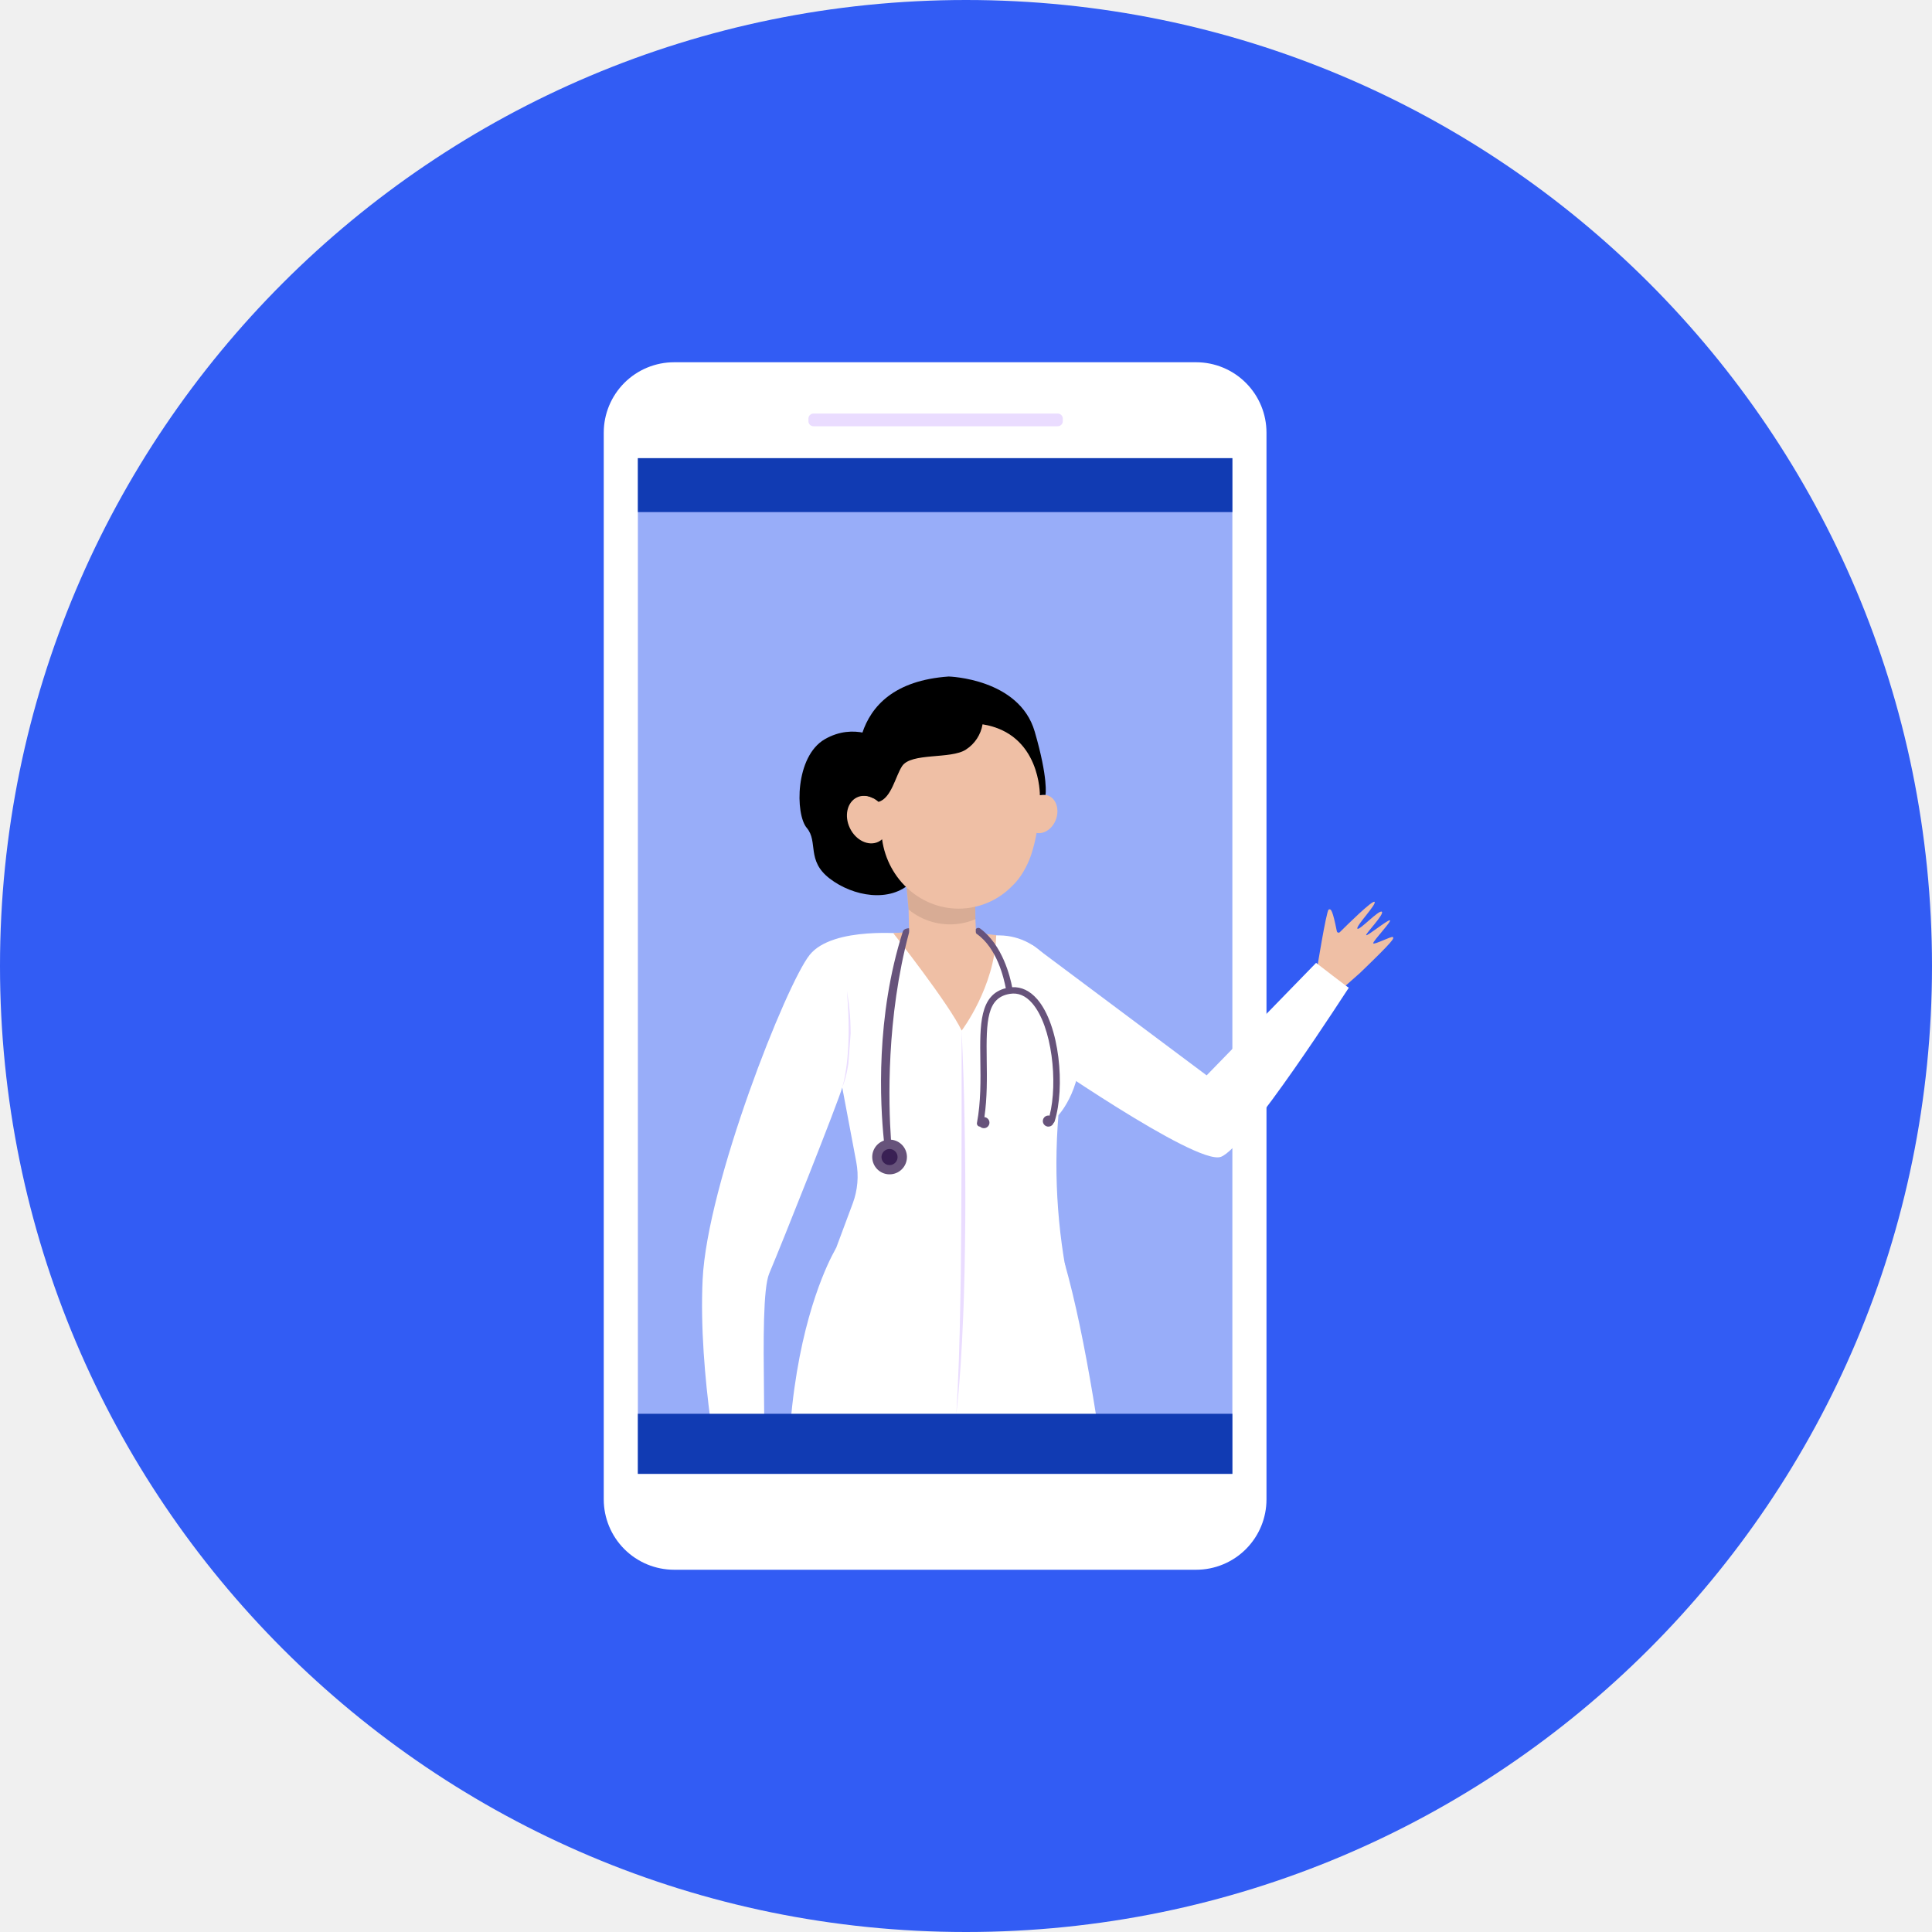
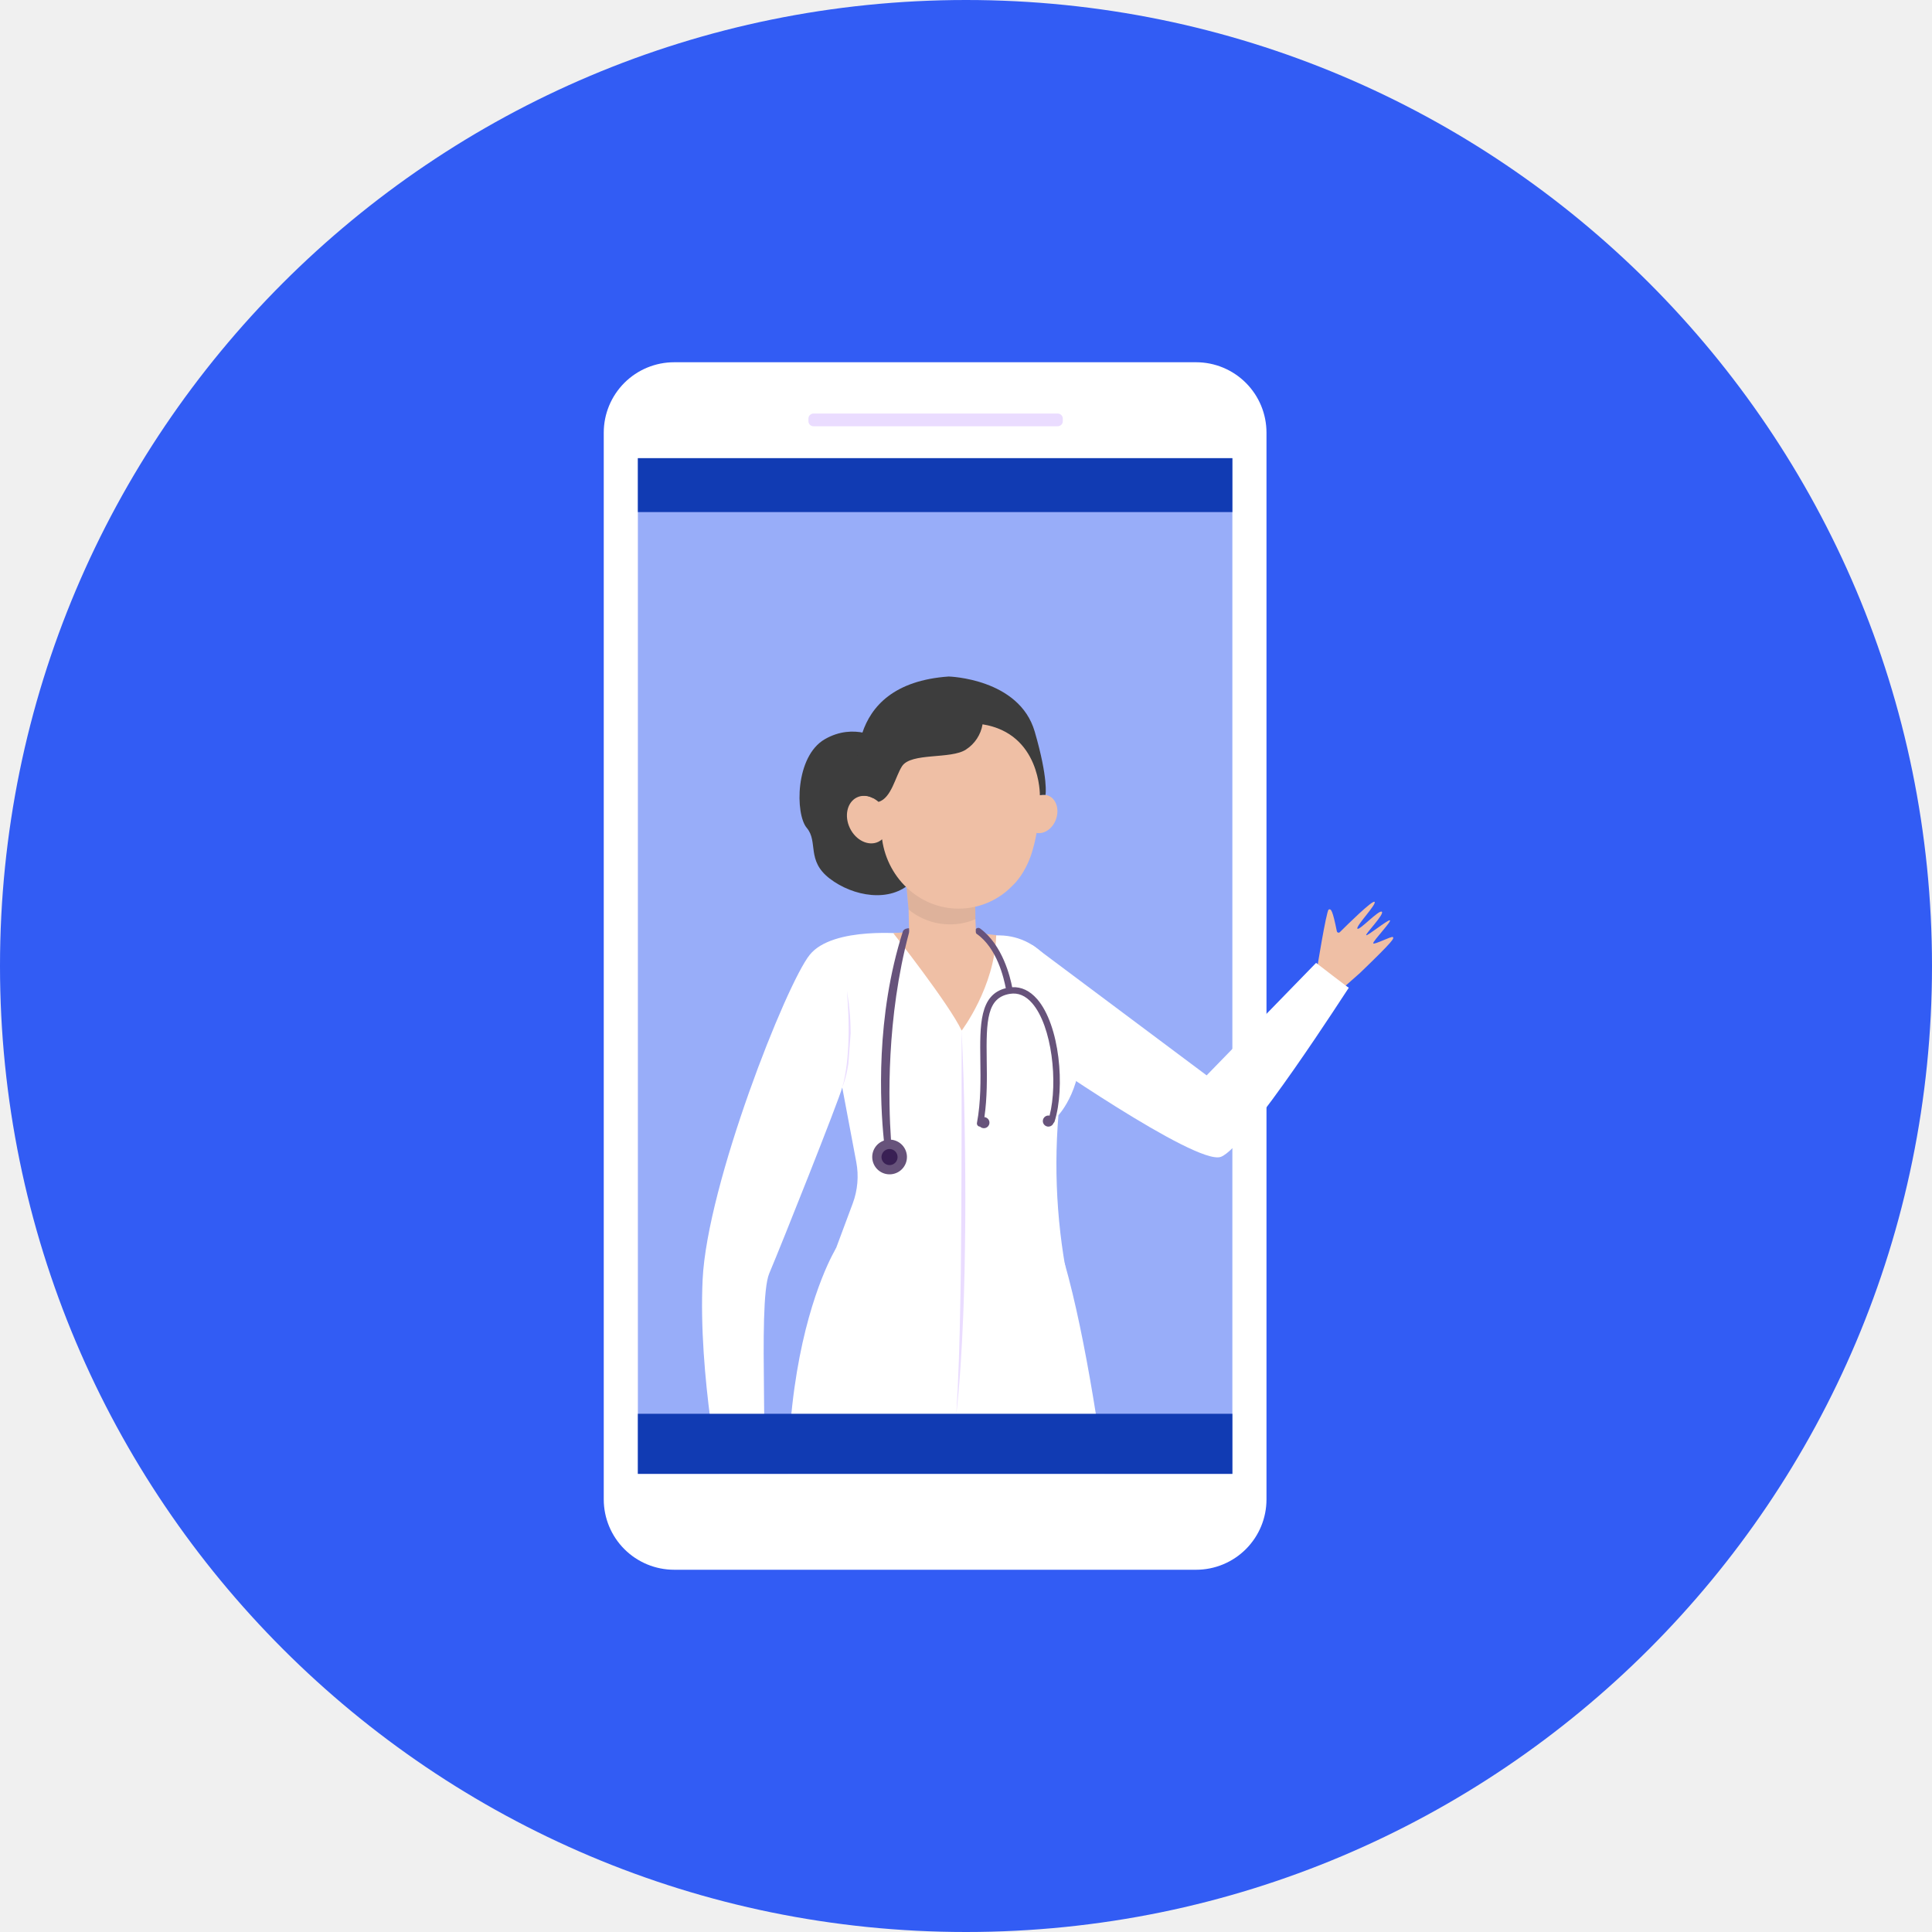
<svg xmlns="http://www.w3.org/2000/svg" width="160" height="160" viewBox="0 0 160 160" fill="none">
  <circle cx="80" cy="80" r="80" fill="#325CF4" />
  <path d="M99.057 30H55.829C54.283 30 52.801 30.614 51.707 31.707C50.614 32.801 50 34.283 50 35.829V124.174C50.001 125.72 50.616 127.201 51.709 128.294C52.802 129.386 54.284 130 55.829 130H99.057C99.822 130 100.58 129.849 101.287 129.556C101.994 129.263 102.637 128.834 103.178 128.293C103.719 127.752 104.149 127.109 104.442 126.402C104.735 125.695 104.885 124.937 104.885 124.172V35.829C104.885 34.283 104.271 32.801 103.178 31.708C102.085 30.615 100.603 30 99.057 30Z" fill="white" />
  <path d="M102.06 37.944H52.826V122.058H102.06V37.944Z" fill="#325CF4" fill-opacity="0.5" />
  <mask id="mask0_1457_312" style="mask-type:luminance" maskUnits="userSpaceOnUse" x="52" y="37" width="71" height="86">
    <path d="M102.06 122.059H52.826V37.945H102.06L122.596 74.209L102.06 122.059Z" fill="white" />
  </mask>
  <g mask="url(#mask0_1457_312)">
    <path d="M80.767 75.089L80.779 76.121L80.897 78.689L75.841 78.024L75.29 77.275L75.245 75.324L75.079 73.496H78.44L80.767 75.089Z" fill="#EFBFA5" />
-     <path d="M72.928 61.219C72.928 61.219 70.766 59.801 68.306 61.219C65.846 62.637 65.845 67.42 66.814 68.564C67.782 69.709 66.764 71.258 68.703 72.752C70.641 74.245 73.728 74.795 75.49 73.049C77.252 71.304 75.956 67.409 75.956 67.409L72.928 61.219Z" fill="black" />
+     <path d="M72.928 61.219C72.928 61.219 70.766 59.801 68.306 61.219C65.846 62.637 65.845 67.42 66.814 68.564C67.782 69.709 66.764 71.258 68.703 72.752C70.641 74.245 73.728 74.795 75.49 73.049C77.252 71.304 75.956 67.409 75.956 67.409L72.928 61.219Z" fill="#3d3d3d" />
    <path d="M62.363 120.991C61.15 120.741 60.843 121.526 59.614 121.271L59.902 123.171C59.737 123.544 59.368 124.528 59.368 124.528C57.998 128.507 58.074 128.077 58.209 128.151C58.344 128.225 59.374 126.752 59.492 126.89C59.609 127.028 58.902 129.395 59.112 129.331C59.322 129.268 60.239 127.163 60.357 127.243C60.476 127.322 59.762 129.596 60.071 129.675C60.38 129.755 61.079 127.237 61.3 127.4C61.52 127.563 60.74 130.125 61.032 130.152C61.279 130.174 62.222 127.331 62.517 126.421C62.526 126.394 62.541 126.371 62.562 126.353C62.584 126.334 62.609 126.322 62.637 126.317C62.664 126.313 62.692 126.315 62.718 126.325C62.744 126.335 62.767 126.351 62.785 126.373C63.965 127.851 64.143 127.896 64.277 127.729C64.37 127.61 63.764 126.003 63.281 124.465L62.639 122.591L62.363 120.991Z" fill="#F6BBBE" />
    <path d="M110.712 77.122C110.717 77.148 110.729 77.172 110.747 77.192C110.765 77.212 110.787 77.226 110.813 77.234C110.838 77.242 110.865 77.243 110.891 77.236C110.917 77.23 110.94 77.216 110.959 77.198C111.601 76.559 113.631 74.559 113.83 74.685C114.067 74.836 112.297 76.667 112.412 76.901C112.528 77.135 114.21 75.305 114.438 75.507C114.665 75.708 113.077 77.326 113.143 77.444C113.209 77.562 114.897 76.176 115.102 76.215C115.306 76.253 113.685 77.948 113.725 78.118C113.765 78.289 115.273 77.486 115.356 77.607C115.439 77.728 115.516 77.794 112.634 80.572L111.452 81.617L110.029 81.948L109.024 80.503C109.024 80.503 109.842 75.413 110.035 75.326C110.229 75.238 110.355 75.357 110.712 77.122Z" fill="#EFBFA5" />
    <path d="M72.265 134.442L75.194 145.305C81.958 145.298 88.659 145.313 93.673 141.964C93.673 141.964 91.723 117.083 88.162 104.584L69.241 103.371C69.241 103.371 60.855 116.804 68.421 145.104C68.421 145.104 69.715 145.198 71.779 145.259L72.265 134.442Z" fill="white" />
    <path d="M85.024 66.961C84.715 67.8 85.009 68.686 85.677 68.934C86.345 69.182 87.145 68.701 87.45 67.858C87.755 67.016 87.465 66.133 86.797 65.886C86.129 65.639 85.333 66.119 85.024 66.961Z" fill="#EFBFA5" />
-     <path d="M75.025 73.034C75.025 73.034 75.159 74.07 75.245 75.324C75.814 75.791 76.472 76.138 77.18 76.342C77.887 76.546 78.629 76.604 79.359 76.511C79.85 76.448 80.329 76.317 80.784 76.121C80.749 75.304 80.761 74.546 80.887 74.183C81.23 73.184 75.025 73.034 75.025 73.034Z" fill="black" fill-opacity="0.1" />
+     <path d="M75.025 73.034C75.025 73.034 75.159 74.07 75.245 75.324C75.814 75.791 76.472 76.138 77.18 76.342C77.887 76.546 78.629 76.604 79.359 76.511C79.85 76.448 80.329 76.317 80.784 76.121C80.749 75.304 80.761 74.546 80.887 74.183C81.23 73.184 75.025 73.034 75.025 73.034Z" fill="#3d3d3d" fill-opacity="0.1" />
    <path d="M85.5 78.269L99.929 89.057L108.993 79.742C108.993 79.742 111.703 81.838 111.703 81.799C111.703 81.761 103.183 95.112 101.091 95.811C99 96.509 85.504 87.09 85.504 87.09L85.5 78.269Z" fill="white" />
    <path d="M84.953 71.825C85.148 71.456 85.309 71.07 85.434 70.672C85.764 69.63 85.96 68.55 86.017 67.458C86.031 67.245 86.056 67.034 86.086 66.822C86.221 65.871 86.156 64.902 85.895 63.977C85.635 63.052 85.186 62.191 84.575 61.45C83.964 60.708 83.205 60.102 82.347 59.669C81.49 59.236 80.551 58.987 79.592 58.937C78.632 58.887 77.673 59.037 76.774 59.377C75.876 59.718 75.058 60.242 74.374 60.916C73.689 61.59 73.151 62.398 72.796 63.291C72.441 64.184 72.275 65.141 72.31 66.101C71.869 65.875 71.377 65.836 70.96 66.042C70.151 66.439 69.897 67.58 70.39 68.592C70.883 69.605 71.939 70.105 72.747 69.712C72.858 69.657 72.96 69.588 73.05 69.505C73.517 72.887 76.378 75.411 79.705 75.242C81.281 75.158 82.765 74.478 83.856 73.339C83.936 73.267 84.012 73.191 84.083 73.111C84.428 72.722 84.72 72.29 84.953 71.825Z" fill="#EFBFA5" />
    <path d="M87.655 92.352C87.704 92.299 89.876 89.978 89.453 85.625C89.225 83.262 88.008 81.105 86.929 79.613C86.46 78.962 85.845 78.429 85.133 78.056C84.422 77.684 83.634 77.482 82.831 77.467C79.861 77.412 75.12 77.347 75.12 77.347C75.12 77.347 69.004 76.674 67.064 79.066C65.125 81.458 58.561 98.054 58.188 105.977C57.816 113.899 59.755 123.243 59.755 123.243C59.755 123.243 61.918 123.393 62.887 123.243C63.856 123.094 62.663 107.921 63.708 105.454C64.753 102.988 69.451 91.182 69.75 90.056L70.914 96.239C71.129 97.379 71.029 98.555 70.627 99.643C69.639 102.31 67.735 107.434 66.964 109.333C66.964 109.333 81.648 111.701 88.885 108.113L88.82 107.833C87.621 102.766 87.227 97.541 87.655 92.352Z" fill="white" />
    <path d="M73.974 77.275C73.974 77.275 78.645 83.208 79.64 85.35C79.64 85.35 82.382 81.743 82.502 77.445C79.689 77.094 76.843 77.066 73.974 77.275Z" fill="#EFBFA5" />
    <path d="M79.639 85.35C79.763 87.994 79.847 90.641 79.89 93.291C79.917 94.616 79.924 95.94 79.939 97.265C79.952 98.59 79.944 99.915 79.939 101.24C79.934 101.902 79.927 102.565 79.916 103.228C79.905 103.89 79.899 104.552 79.883 105.215C79.848 106.539 79.82 107.864 79.759 109.187C79.65 111.834 79.493 114.481 79.2 117.104L79.251 116.112L79.309 115.122C79.341 114.462 79.361 113.8 79.388 113.14L79.409 112.645L79.423 112.148L79.451 111.157L79.481 110.165L79.501 109.173C79.561 106.529 79.594 103.882 79.606 101.236C79.618 98.59 79.632 95.942 79.635 93.295L79.639 85.35Z" fill="#EADCFF" />
    <path d="M70.257 88.103C70.228 88.269 70.203 88.436 70.169 88.601C70.135 88.766 70.102 88.931 70.058 89.094C69.98 89.422 69.877 89.744 69.75 90.056C69.846 89.734 69.922 89.407 69.979 89.076C70.041 88.748 70.085 88.416 70.129 88.084C70.207 87.42 70.249 86.751 70.268 86.082L70.281 85.58V85.078C70.286 84.743 70.264 84.409 70.259 84.074C70.259 83.906 70.242 83.739 70.235 83.571L70.21 83.068C70.189 82.733 70.159 82.399 70.141 82.062C70.196 82.394 70.243 82.728 70.291 83.061C70.326 83.395 70.367 83.73 70.39 84.066L70.421 84.57C70.432 84.739 70.436 84.907 70.439 85.076L70.447 85.581L70.257 88.103Z" fill="#EADCFF" />
-     <path d="M85.691 60.589C84.411 56.181 78.567 56.026 78.567 56.026C69.529 56.654 70.953 64.599 71.251 65.914C71.512 65.853 71.872 65.861 72.31 66.101C72.471 66.186 72.623 66.29 72.761 66.409C73.826 66.084 74.148 64.312 74.7 63.459C75.446 62.301 78.743 62.899 79.993 62.077C80.356 61.843 80.666 61.537 80.903 61.177C81.141 60.817 81.3 60.411 81.371 59.985C86.192 60.751 86.118 65.856 86.118 65.856C86.271 65.828 86.428 65.82 86.584 65.832C86.584 65.832 86.836 64.527 85.691 60.589Z" fill="black" />
+     <path d="M85.691 60.589C84.411 56.181 78.567 56.026 78.567 56.026C69.529 56.654 70.953 64.599 71.251 65.914C71.512 65.853 71.872 65.861 72.31 66.101C72.471 66.186 72.623 66.29 72.761 66.409C73.826 66.084 74.148 64.312 74.7 63.459C75.446 62.301 78.743 62.899 79.993 62.077C80.356 61.843 80.666 61.537 80.903 61.177C81.141 60.817 81.3 60.411 81.371 59.985C86.192 60.751 86.118 65.856 86.118 65.856C86.271 65.828 86.428 65.82 86.584 65.832C86.584 65.832 86.836 64.527 85.691 60.589Z" fill="#3d3d3d" />
    <path d="M75.28 76.878C75.292 77 75.292 77.123 75.28 77.244C73.394 84.291 73.576 91.335 73.787 94.383C74.142 94.412 74.473 94.571 74.717 94.829C74.961 95.088 75.1 95.428 75.109 95.783C75.117 96.139 74.993 96.484 74.761 96.754C74.529 97.023 74.206 97.197 73.853 97.242C73.5 97.287 73.143 97.2 72.851 96.997C72.559 96.794 72.353 96.49 72.272 96.144C72.191 95.798 72.241 95.434 72.412 95.123C72.584 94.811 72.865 94.575 73.201 94.458C72.885 91.38 72.51 84.197 74.77 77.144C74.844 76.897 75.23 76.864 75.28 76.878ZM85.882 82.732C85.289 82.049 84.581 81.716 83.823 81.756C83.666 80.924 83.034 78.269 81.178 76.899C81.151 76.878 81.121 76.862 81.088 76.853C81.055 76.844 81.021 76.841 80.987 76.845C80.953 76.85 80.92 76.861 80.89 76.878C80.861 76.895 80.835 76.918 80.814 76.945C80.814 77.09 80.784 77.27 80.88 77.337C82.587 78.52 83.141 81.05 83.296 81.838C81.111 82.375 81.15 84.906 81.188 87.82C81.211 89.425 81.237 91.245 80.908 92.991C80.895 93.06 80.91 93.131 80.95 93.189C80.99 93.248 81.051 93.287 81.12 93.3H81.156C81.244 93.385 81.362 93.432 81.484 93.432C81.602 93.432 81.716 93.386 81.801 93.304C81.886 93.222 81.936 93.111 81.942 92.993C81.947 92.875 81.906 92.76 81.829 92.671C81.751 92.582 81.642 92.526 81.524 92.516C81.759 90.901 81.737 89.268 81.716 87.809C81.668 84.498 81.734 82.61 83.642 82.305C84.318 82.194 84.936 82.455 85.477 83.078C87.135 84.986 87.622 89.654 86.921 92.395C86.886 92.387 86.85 92.383 86.814 92.382C86.731 92.384 86.649 92.408 86.578 92.452C86.507 92.496 86.45 92.559 86.412 92.633C86.374 92.708 86.357 92.792 86.362 92.875C86.368 92.958 86.397 93.039 86.445 93.107C86.493 93.175 86.559 93.229 86.636 93.263C86.712 93.297 86.797 93.309 86.88 93.298C86.963 93.288 87.041 93.255 87.107 93.203C87.172 93.151 87.222 93.082 87.252 93.004C87.292 92.971 87.321 92.927 87.337 92.877C88.222 90.054 87.767 84.897 85.885 82.732H85.882Z" fill="#67537B" />
    <path d="M74.332 95.858C74.325 95.99 74.279 96.116 74.2 96.221C74.121 96.326 74.012 96.406 73.888 96.449C73.764 96.493 73.629 96.499 73.502 96.466C73.375 96.433 73.26 96.363 73.172 96.265C73.084 96.167 73.028 96.045 73.009 95.914C72.991 95.784 73.012 95.651 73.069 95.533C73.126 95.414 73.217 95.315 73.331 95.249C73.444 95.182 73.575 95.15 73.706 95.158C73.882 95.168 74.047 95.247 74.164 95.379C74.281 95.51 74.342 95.682 74.332 95.858Z" fill="#392054" />
  </g>
  <path d="M87.593 34.247H67.372C67.138 34.247 66.949 34.437 66.949 34.671V34.878C66.949 35.112 67.138 35.301 67.372 35.301H87.593C87.827 35.301 88.017 35.112 88.017 34.878V34.671C88.017 34.437 87.827 34.247 87.593 34.247Z" fill="#EADCFF" />
  <path d="M102.06 117.083H52.826V122.059H102.06V117.083Z" fill="#113BB3" />
  <path d="M102.06 37.944H52.826V42.408H102.06V37.944Z" fill="#113BB3" />
</svg>
